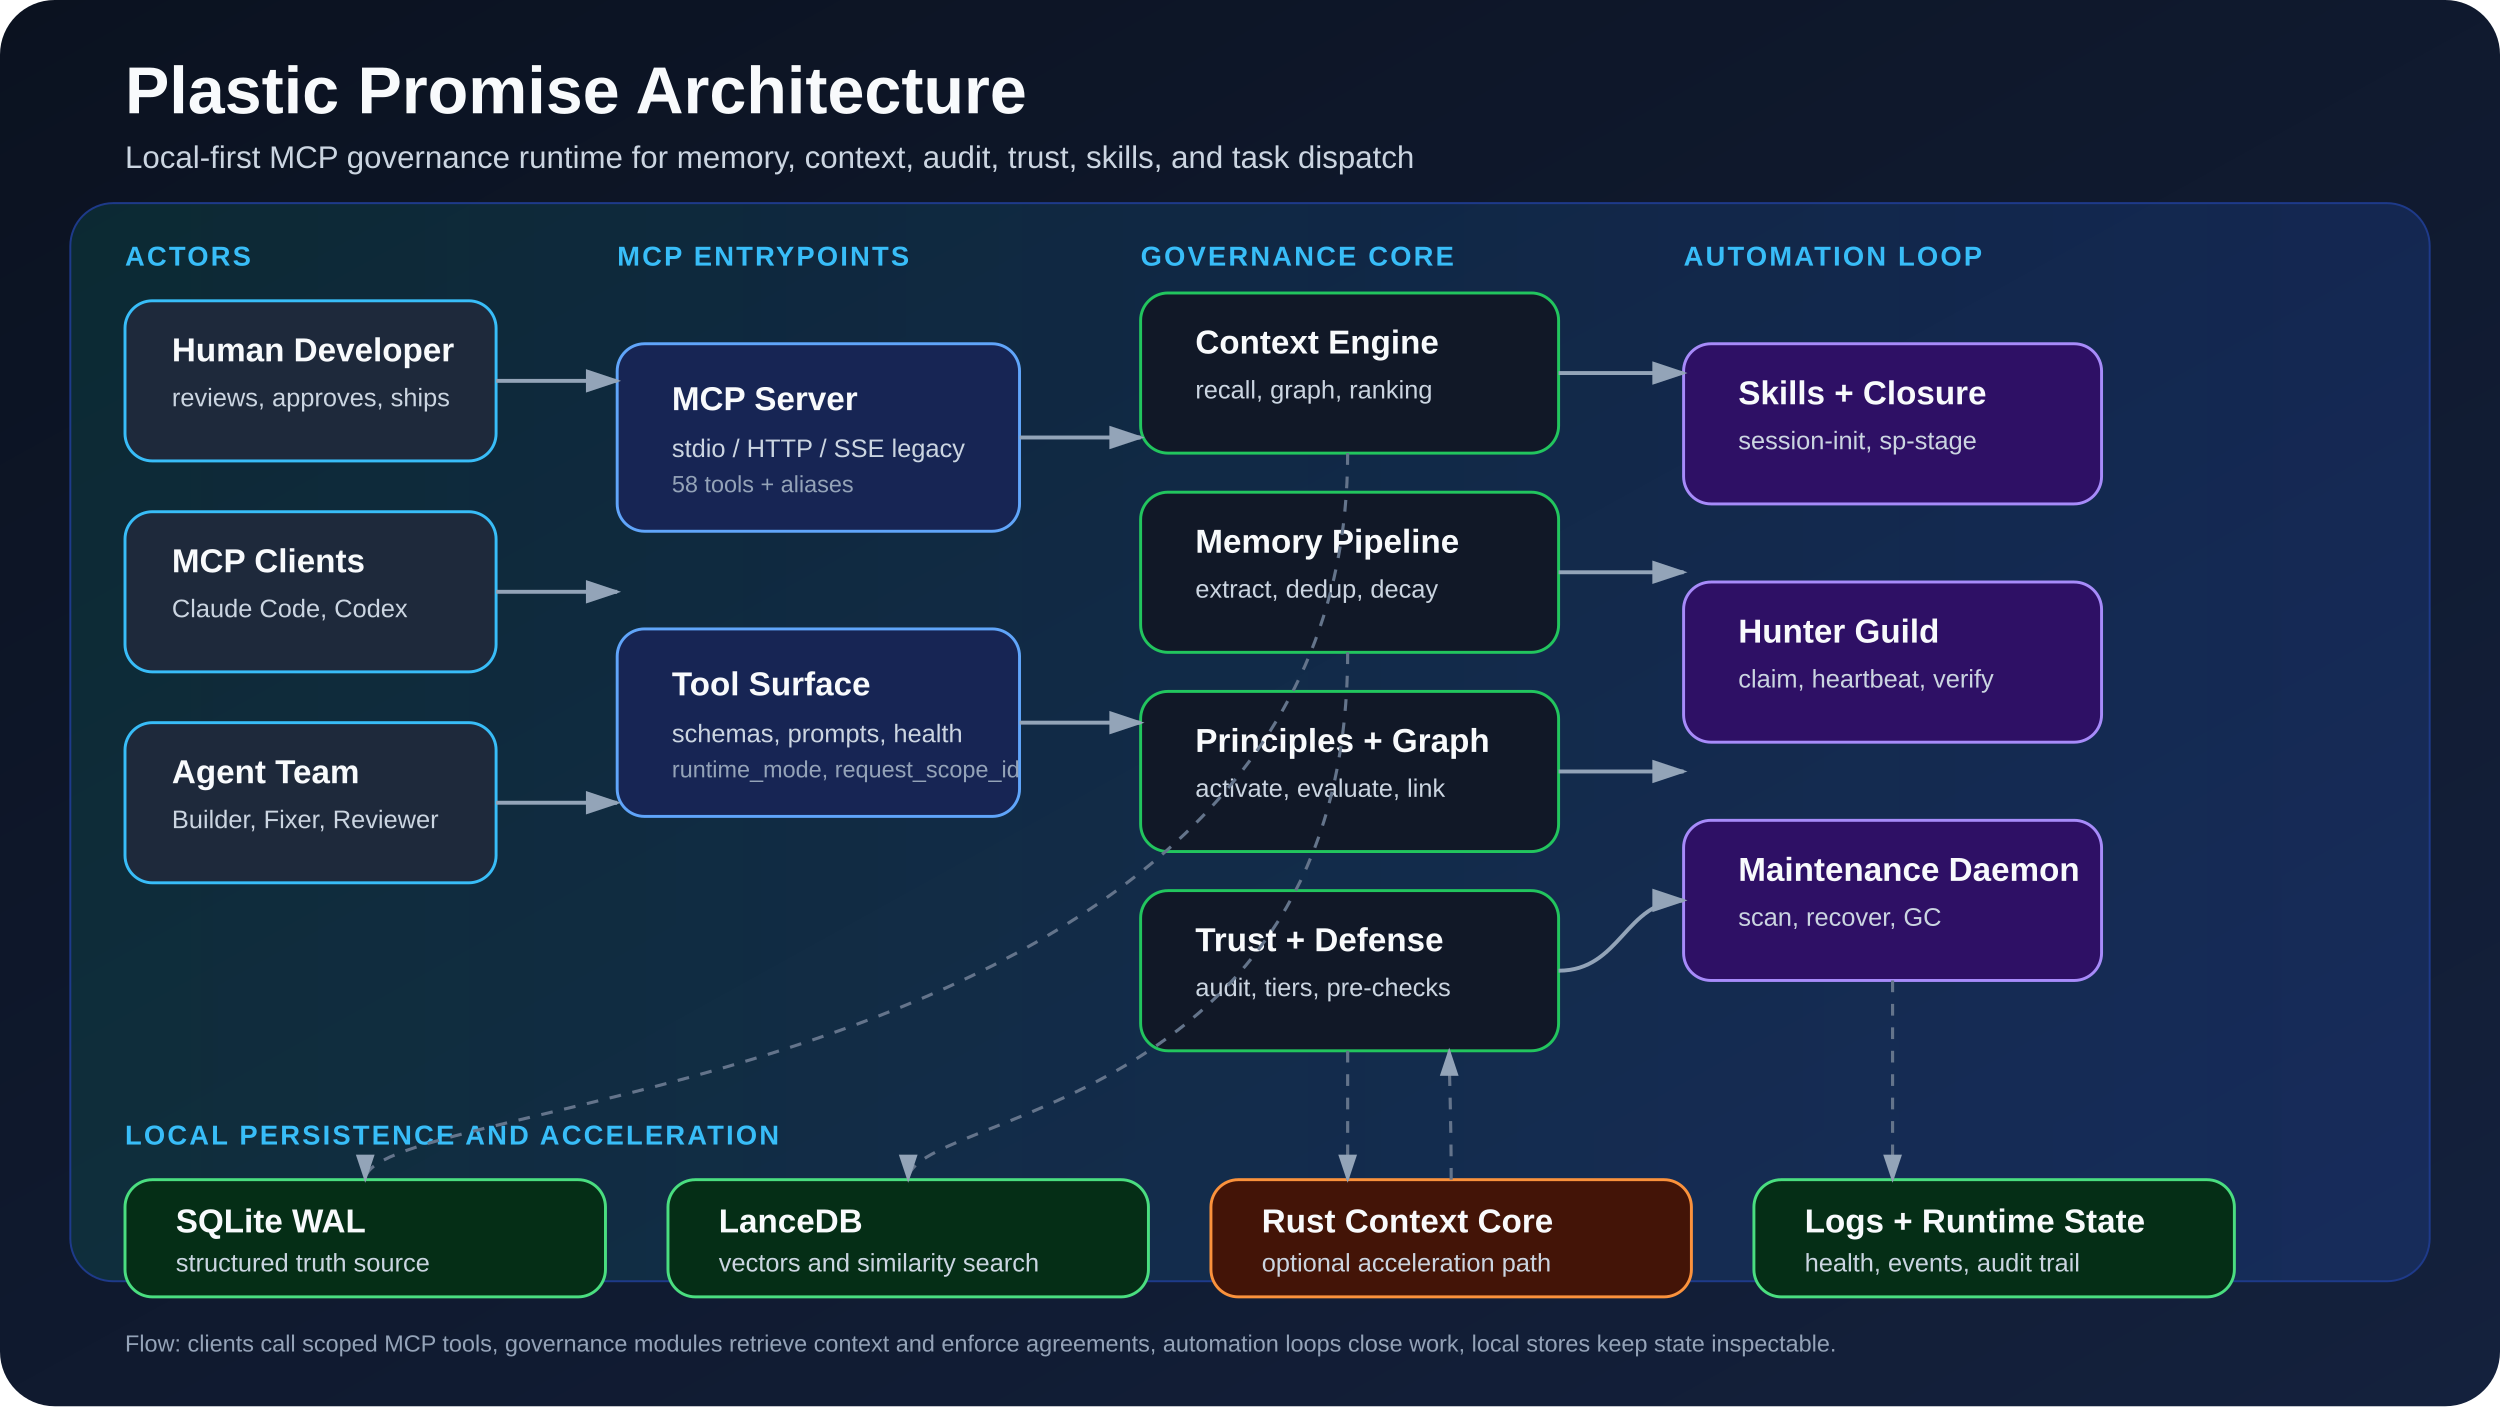
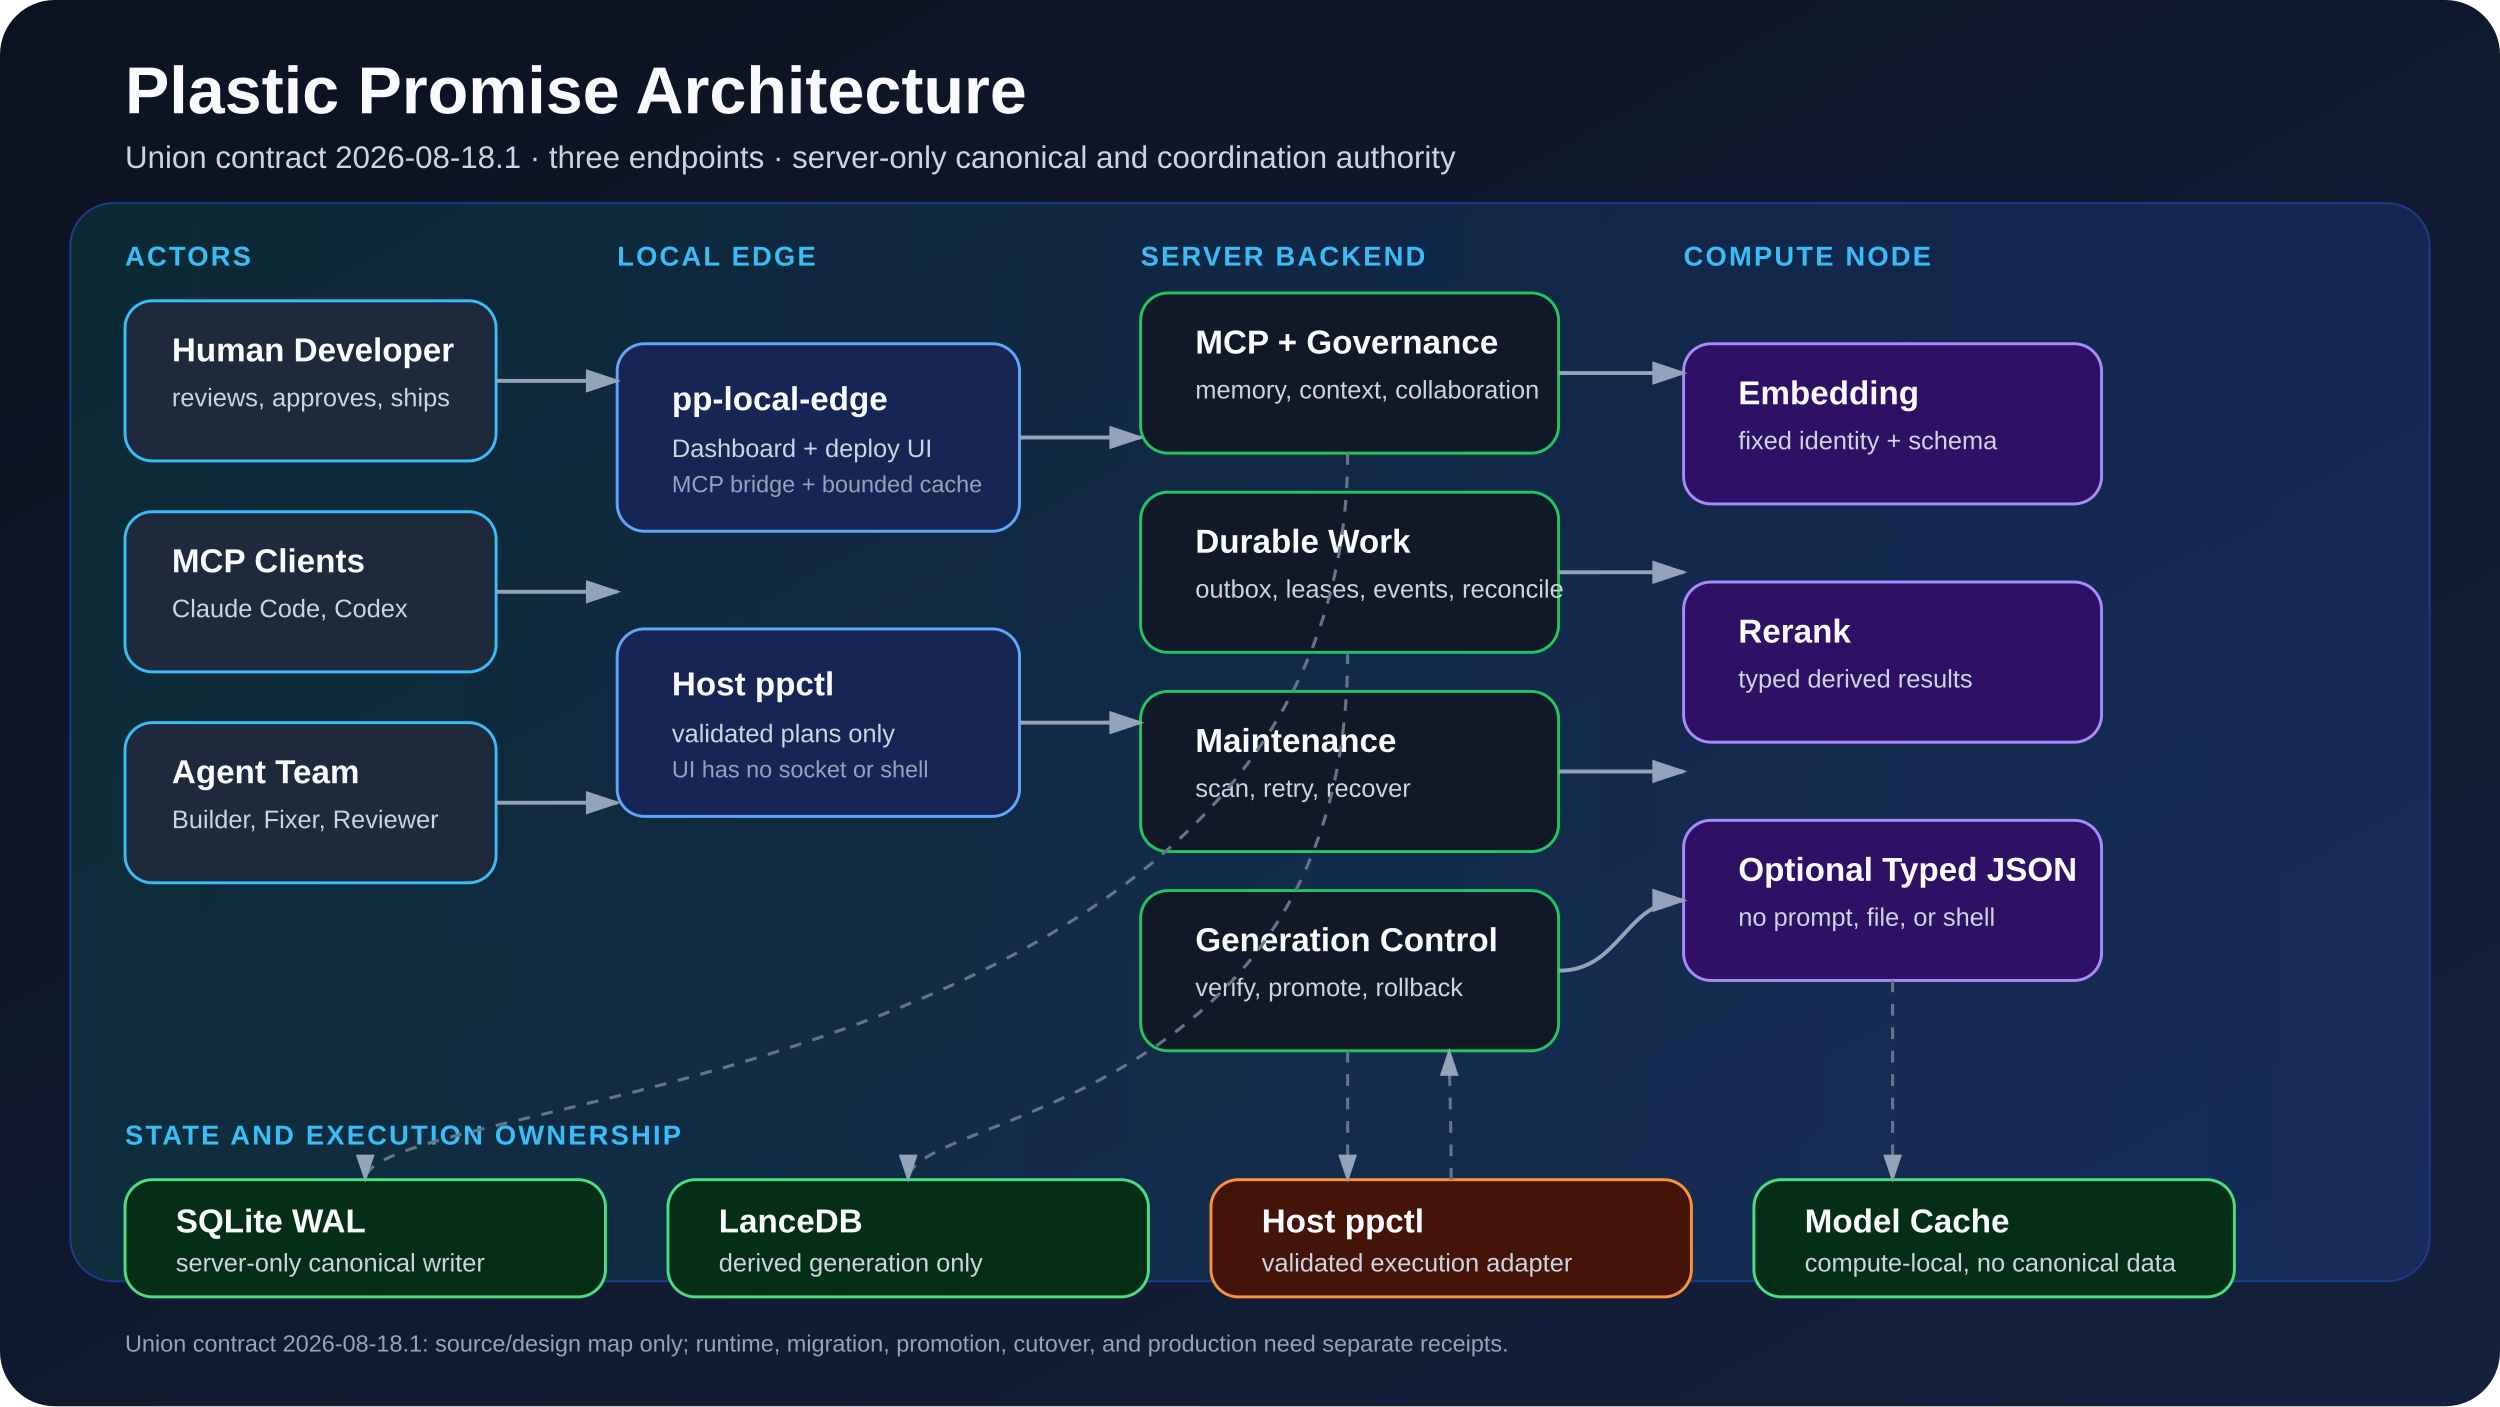
<svg xmlns="http://www.w3.org/2000/svg" width="1280" height="720" viewBox="0 0 1280 720" role="img" aria-labelledby="title desc">
  <defs>
    <linearGradient id="bg" x1="0" x2="1" y1="0" y2="1">
      <stop offset="0" stop-color="#0b1220" />
      <stop offset="1" stop-color="#14213d" />
    </linearGradient>
    <linearGradient id="band" x1="0" x2="1">
      <stop offset="0" stop-color="#0f766e" stop-opacity="0.22" />
      <stop offset="1" stop-color="#2563eb" stop-opacity="0.18" />
    </linearGradient>
    <marker id="arrow" markerWidth="10" markerHeight="10" refX="8" refY="3" orient="auto" markerUnits="strokeWidth">
      <path d="M0,0 L0,6 L9,3 z" fill="#93a4b8" />
    </marker>
    <style>
      .title{font:700 34px system-ui,-apple-system,Segoe UI,Arial,sans-serif;fill:#f8fafc}
      .subtitle{font:400 16px system-ui,-apple-system,Segoe UI,Arial,sans-serif;fill:#cbd5e1}
      .layer{font:700 14px system-ui,-apple-system,Segoe UI,Arial,sans-serif;fill:#38bdf8;letter-spacing:.08em}
      .label{font:700 17px system-ui,-apple-system,Segoe UI,Arial,sans-serif;fill:#f8fafc}
      .small{font:400 13px system-ui,-apple-system,Segoe UI,Arial,sans-serif;fill:#cbd5e1}
      .tiny{font:400 12px system-ui,-apple-system,Segoe UI,Arial,sans-serif;fill:#94a3b8}
      .panel{fill:#0f172a;stroke:#334155;stroke-width:1.2}
      .actor{fill:#1e293b;stroke:#38bdf8;stroke-width:1.5}
      .entry{fill:#172554;stroke:#60a5fa;stroke-width:1.5}
      .core{fill:#111827;stroke:#22c55e;stroke-width:1.5}
      .loop{fill:#2e1065;stroke:#a78bfa;stroke-width:1.5}
      .store{fill:#052e16;stroke:#4ade80;stroke-width:1.5}
      .rust{fill:#431407;stroke:#fb923c;stroke-width:1.5}
      .arrow{stroke:#93a4b8;stroke-width:2;fill:none;marker-end:url(#arrow)}
      .softArrow{stroke:#64748b;stroke-width:1.6;stroke-dasharray:6 6;fill:none;marker-end:url(#arrow)}
    </style>
  </defs>
  <rect width="1280" height="720" rx="28" fill="url(#bg)" />
  <rect x="36" y="104" width="1208" height="552" rx="22" fill="url(#band)" stroke="#1e3a8a" stroke-width="1" />
  <text x="64" y="58" class="title">Plastic Promise Architecture</text>
-   <text x="64" y="86" class="subtitle">Local-first MCP governance runtime for memory, context, audit, trust, skills, and task dispatch</text>
+   <text x="64" y="86" class="subtitle">Union contract 2026-08-18.1 · three endpoints · server-only canonical and coordination authority</text>
  <text x="64" y="136" class="layer">ACTORS</text>
  <rect x="64" y="154" width="190" height="82" rx="14" class="actor" />
  <text x="88" y="185" class="label">Human Developer</text>
  <text x="88" y="208" class="small">reviews, approves, ships</text>
  <rect x="64" y="262" width="190" height="82" rx="14" class="actor" />
  <text x="88" y="293" class="label">MCP Clients</text>
  <text x="88" y="316" class="small">Claude Code, Codex</text>
  <rect x="64" y="370" width="190" height="82" rx="14" class="actor" />
  <text x="88" y="401" class="label">Agent Team</text>
  <text x="88" y="424" class="small">Builder, Fixer, Reviewer</text>
-   <text x="316" y="136" class="layer">MCP ENTRYPOINTS</text>
+   <text x="316" y="136" class="layer">LOCAL EDGE</text>
  <rect x="316" y="176" width="206" height="96" rx="14" class="entry" />
-   <text x="344" y="210" class="label">MCP Server</text>
-   <text x="344" y="234" class="small">stdio / HTTP / SSE legacy</text>
-   <text x="344" y="252" class="tiny">58 tools + aliases</text>
+   <text x="344" y="210" class="label">pp-local-edge</text>
+   <text x="344" y="234" class="small">Dashboard + deploy UI</text>
+   <text x="344" y="252" class="tiny">MCP bridge + bounded cache</text>
  <rect x="316" y="322" width="206" height="96" rx="14" class="entry" />
-   <text x="344" y="356" class="label">Tool Surface</text>
-   <text x="344" y="380" class="small">schemas, prompts, health</text>
-   <text x="344" y="398" class="tiny">runtime_mode, request_scope_id</text>
-   <text x="584" y="136" class="layer">GOVERNANCE CORE</text>
+   <text x="344" y="356" class="label">Host ppctl</text>
+   <text x="344" y="380" class="small">validated plans only</text>
+   <text x="344" y="398" class="tiny">UI has no socket or shell</text>
+   <text x="584" y="136" class="layer">SERVER BACKEND</text>
  <rect x="584" y="150" width="214" height="82" rx="14" class="core" />
-   <text x="612" y="181" class="label">Context Engine</text>
-   <text x="612" y="204" class="small">recall, graph, ranking</text>
+   <text x="612" y="181" class="label">MCP + Governance</text>
+   <text x="612" y="204" class="small">memory, context, collaboration</text>
  <rect x="584" y="252" width="214" height="82" rx="14" class="core" />
-   <text x="612" y="283" class="label">Memory Pipeline</text>
-   <text x="612" y="306" class="small">extract, dedup, decay</text>
+   <text x="612" y="283" class="label">Durable Work</text>
+   <text x="612" y="306" class="small">outbox, leases, events, reconcile</text>
  <rect x="584" y="354" width="214" height="82" rx="14" class="core" />
-   <text x="612" y="385" class="label">Principles + Graph</text>
-   <text x="612" y="408" class="small">activate, evaluate, link</text>
+   <text x="612" y="385" class="label">Maintenance</text>
+   <text x="612" y="408" class="small">scan, retry, recover</text>
  <rect x="584" y="456" width="214" height="82" rx="14" class="core" />
-   <text x="612" y="487" class="label">Trust + Defense</text>
-   <text x="612" y="510" class="small">audit, tiers, pre-checks</text>
-   <text x="862" y="136" class="layer">AUTOMATION LOOP</text>
+   <text x="612" y="487" class="label">Generation Control</text>
+   <text x="612" y="510" class="small">verify, promote, rollback</text>
+   <text x="862" y="136" class="layer">COMPUTE NODE</text>
  <rect x="862" y="176" width="214" height="82" rx="14" class="loop" />
-   <text x="890" y="207" class="label">Skills + Closure</text>
-   <text x="890" y="230" class="small">session-init, sp-stage</text>
+   <text x="890" y="207" class="label">Embedding</text>
+   <text x="890" y="230" class="small">fixed identity + schema</text>
  <rect x="862" y="298" width="214" height="82" rx="14" class="loop" />
-   <text x="890" y="329" class="label">Hunter Guild</text>
-   <text x="890" y="352" class="small">claim, heartbeat, verify</text>
+   <text x="890" y="329" class="label">Rerank</text>
+   <text x="890" y="352" class="small">typed derived results</text>
  <rect x="862" y="420" width="214" height="82" rx="14" class="loop" />
-   <text x="890" y="451" class="label">Maintenance Daemon</text>
-   <text x="890" y="474" class="small">scan, recover, GC</text>
-   <text x="64" y="586" class="layer">LOCAL PERSISTENCE AND ACCELERATION</text>
+   <text x="890" y="451" class="label">Optional Typed JSON</text>
+   <text x="890" y="474" class="small">no prompt, file, or shell</text>
+   <text x="64" y="586" class="layer">STATE AND EXECUTION OWNERSHIP</text>
  <rect x="64" y="604" width="246" height="60" rx="14" class="store" />
  <text x="90" y="631" class="label">SQLite WAL</text>
-   <text x="90" y="651" class="small">structured truth source</text>
+   <text x="90" y="651" class="small">server-only canonical writer</text>
  <rect x="342" y="604" width="246" height="60" rx="14" class="store" />
  <text x="368" y="631" class="label">LanceDB</text>
-   <text x="368" y="651" class="small">vectors and similarity search</text>
+   <text x="368" y="651" class="small">derived generation only</text>
  <rect x="620" y="604" width="246" height="60" rx="14" class="rust" />
-   <text x="646" y="631" class="label">Rust Context Core</text>
-   <text x="646" y="651" class="small">optional acceleration path</text>
+   <text x="646" y="631" class="label">Host ppctl</text>
+   <text x="646" y="651" class="small">validated execution adapter</text>
  <rect x="898" y="604" width="246" height="60" rx="14" class="store" />
-   <text x="924" y="631" class="label">Logs + Runtime State</text>
-   <text x="924" y="651" class="small">health, events, audit trail</text>
+   <text x="924" y="631" class="label">Model Cache</text>
+   <text x="924" y="651" class="small">compute-local, no canonical data</text>
  <path class="arrow" d="M254 195 H316" />
  <path class="arrow" d="M254 303 H316" />
  <path class="arrow" d="M254 411 H316" />
  <path class="arrow" d="M522 224 H584" />
  <path class="arrow" d="M522 370 H584" />
  <path class="arrow" d="M798 191 H862" />
  <path class="arrow" d="M798 293 H862" />
  <path class="arrow" d="M798 395 H862" />
  <path class="arrow" d="M798 497 C830 497 832 461 862 461" />
  <path class="softArrow" d="M690 538 V604" />
  <path class="softArrow" d="M690 334 C690 570 465 570 465 604" />
  <path class="softArrow" d="M690 232 C690 560 187 560 187 604" />
  <path class="softArrow" d="M969 502 V604" />
  <path class="softArrow" d="M743 604 C743 570 742 552 742 538" />
-   <text x="64" y="692" class="tiny">Flow: clients call scoped MCP tools, governance modules retrieve context and enforce agreements, automation loops close work, local stores keep state inspectable.</text>
+   <text x="64" y="692" class="tiny">Union contract 2026-08-18.1: source/design map only; runtime, migration, promotion, cutover, and production need separate receipts.</text>
</svg>
